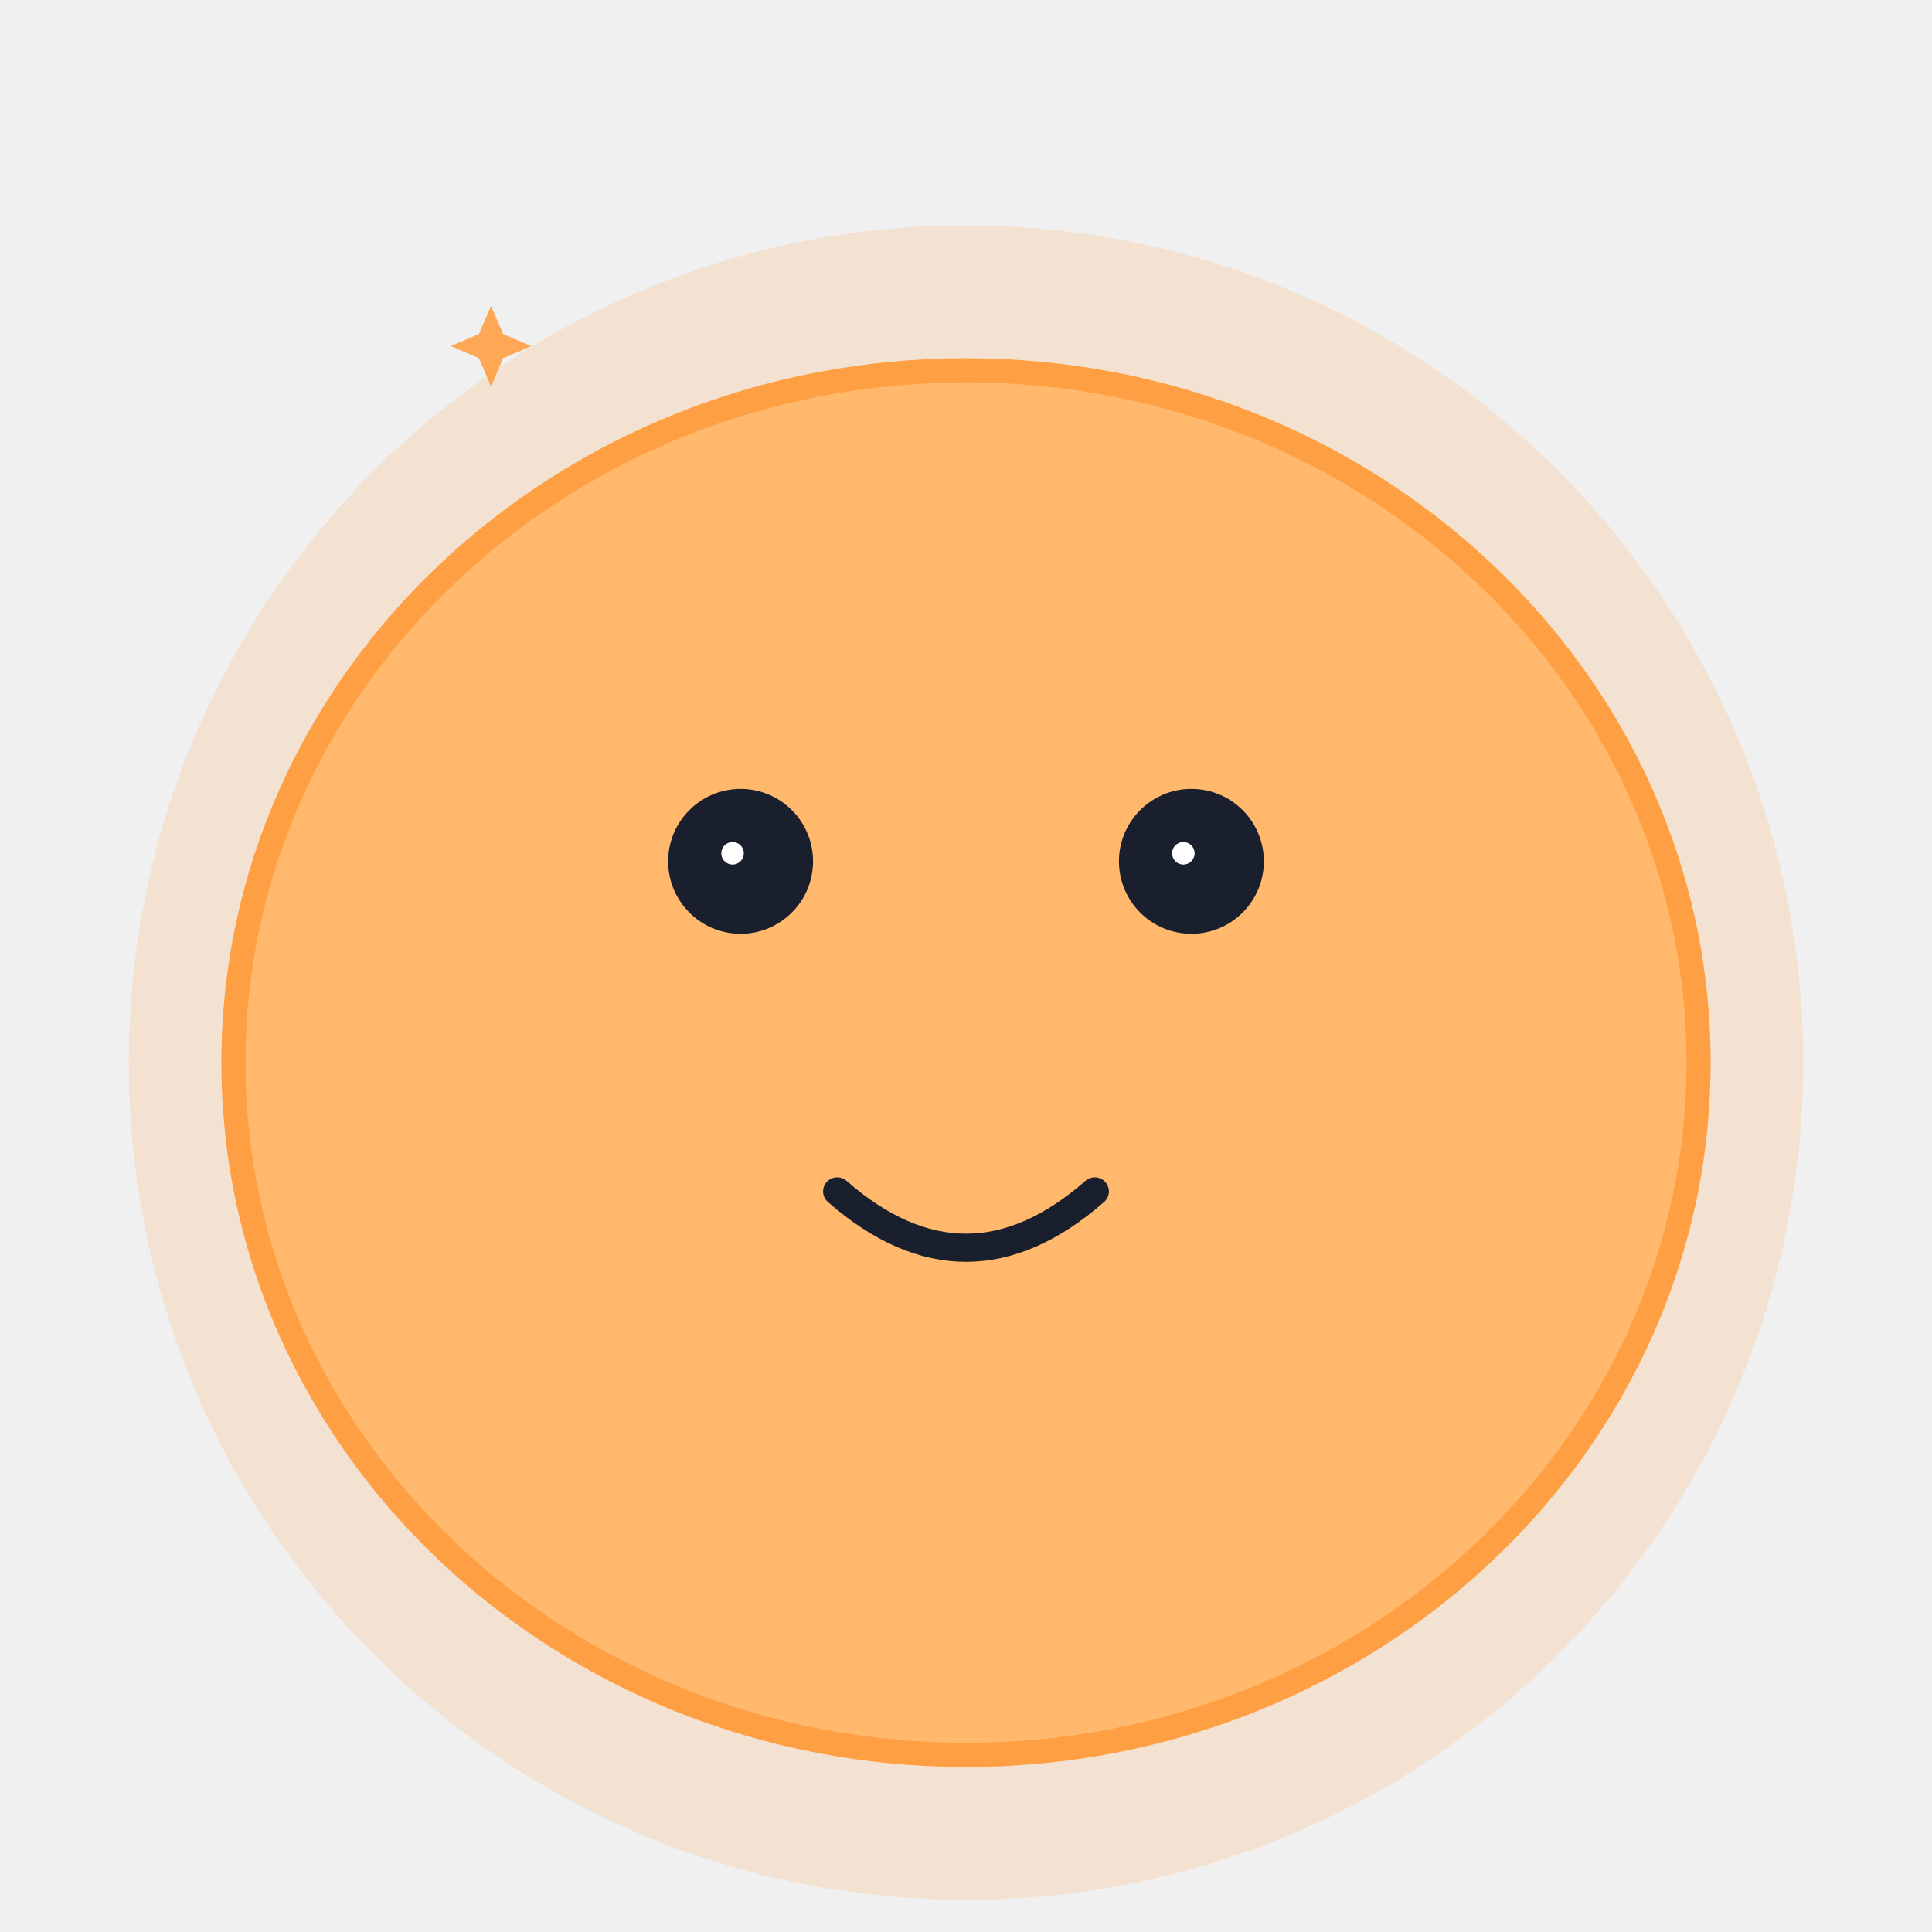
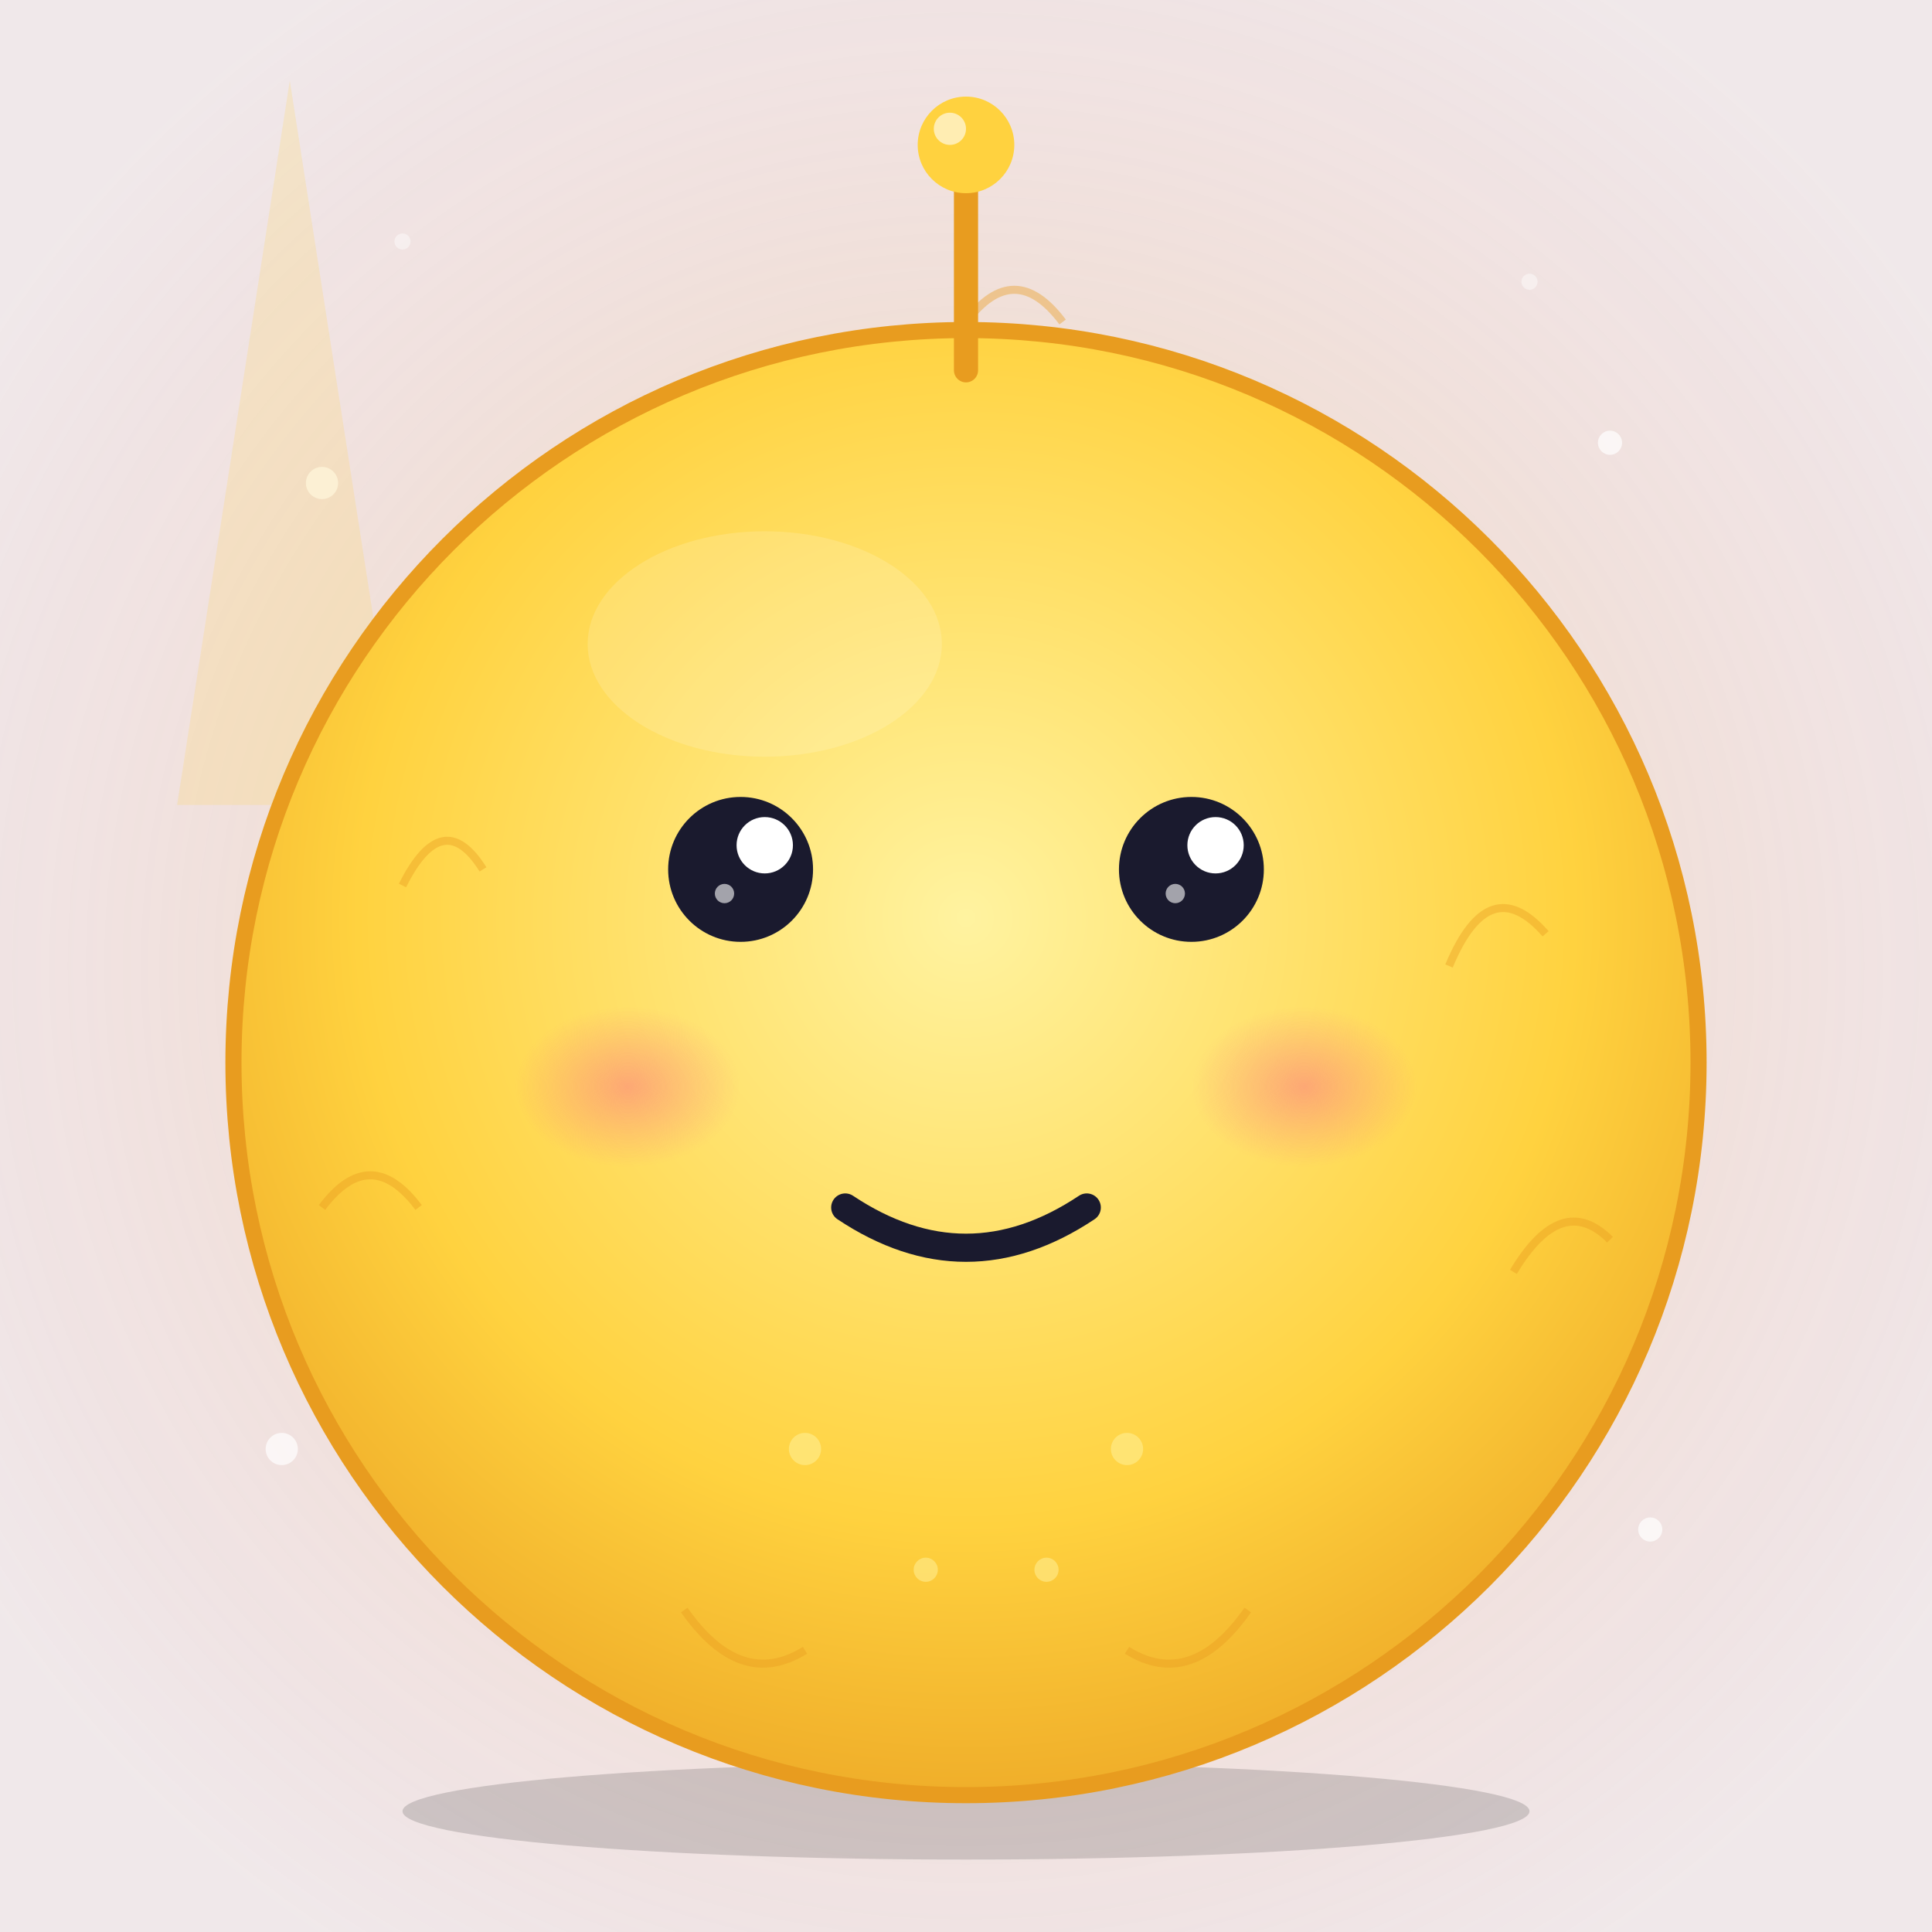
- <svg xmlns="http://www.w3.org/2000/svg" viewBox="0 0 240 240" width="240" height="240" role="img" aria-label="lumo the Lumming (warm)">
-   <circle cx="120" cy="132" r="104" fill="#ff9f43" opacity="0.18" />
-   <ellipse cx="120" cy="132" rx="91" ry="86" fill="#ffb86c" stroke="#ff9f43" stroke-width="3" />
-   <g transform="translate(61,43)" fill="#ff9f43" opacity="0.9">
-     <path d="M0,-5 L1.5,-1.5 L5,0 L1.5,1.5 L0,5 L-1.5,1.5 L-5,0 L-1.5,-1.5 Z" />
+ <svg xmlns="http://www.w3.org/2000/svg" viewBox="0 0 240 240" width="240" height="240" role="img" aria-label="Lumo the Lumming (warm)">
+   <defs>
+     <radialGradient id="bg-lumo-warm" cx="50%" cy="50%" r="60%">
+       <stop offset="0%" stop-color="#ffd23f" stop-opacity="0.3" />
+       <stop offset="100%" stop-color="#ef5777" stop-opacity="0.05" />
+     </radialGradient>
+     <radialGradient id="fur-lumo-warm" cx="50%" cy="40%" r="70%">
+       <stop offset="0%" stop-color="#fff3a0" />
+       <stop offset="60%" stop-color="#ffd23f" />
+       <stop offset="100%" stop-color="#e89c1f" />
+     </radialGradient>
+     <radialGradient id="cheek-lumo-warm" cx="50%" cy="50%" r="50%">
+       <stop offset="0%" stop-color="#fb7185" stop-opacity="0.5" />
+       <stop offset="100%" stop-color="#fb7185" stop-opacity="0" />
+     </radialGradient>
+   </defs>
+   <rect width="240" height="240" fill="url(#bg-lumo-warm)" />
+   <g opacity="0.7">
+     <circle cx="40" cy="60" r="2" fill="#fff" />
+     <circle cx="200" cy="55" r="1.5" fill="#fff" />
+     <circle cx="35" cy="180" r="2" fill="#fff" />
+     <circle cx="205" cy="190" r="1.5" fill="#fff" />
+     <circle cx="50" cy="30" r="1" fill="#fff" opacity="0.6" />
+     <circle cx="190" cy="35" r="1" fill="#fff" opacity="0.6" />
  </g>
-   <circle cx="92" cy="107" r="9" fill="#1a1f2e" />
-   <circle cx="148" cy="107" r="9" fill="#1a1f2e" />
-   <circle cx="91" cy="106" r="1.4" fill="#fff" />
-   <circle cx="147" cy="106" r="1.4" fill="#fff" />
-   <path d="M104,148 Q120,162 136,148" stroke="#1a1f2e" stroke-width="3.5" fill="none" stroke-linecap="round" />
+   <g fill="#ffd23f" opacity="0.6">
+     <path d="M22,100 L36,10 L50,100 Z" opacity="0.3" />
+   </g>
+   <ellipse cx="120" cy="225" rx="70" ry="6" fill="#000" opacity="0.15" />
+   <circle cx="120" cy="132" r="91" fill="url(#fur-lumo-warm)" stroke="#e89c1f" stroke-width="2" />
+   <g opacity="0.4" stroke="#e89c1f" stroke-width="1" fill="none">
+     <path d="M50,110 Q55,100 60,108" />
+     <path d="M180,120 Q185,108 192,116" />
+     <path d="M40,150 Q46,142 52,150" />
+     <path d="M188,158 Q194,148 200,154" />
+     <path d="M120,40 Q126,32 132,40" />
+     <path d="M85,200 Q92,210 100,205" />
+     <path d="M155,200 Q148,210 140,205" />
+   </g>
+   <line x1="120" y1="46" x2="120" y2="22" stroke="#e89c1f" stroke-width="3" stroke-linecap="round" />
+   <circle cx="120" cy="18" r="6" fill="#ffd23f" />
+   <circle cx="118" cy="16" r="2" fill="#fff" opacity="0.6" />
+   <ellipse cx="78" cy="135" rx="14" ry="10" fill="url(#cheek-lumo-warm)" />
+   <ellipse cx="162" cy="135" rx="14" ry="10" fill="url(#cheek-lumo-warm)" />
+   <circle cx="92" cy="108" r="9" fill="#1a1a2e" />
+   <circle cx="148" cy="108" r="9" fill="#1a1a2e" />
+   <circle cx="95" cy="105" r="3.5" fill="#fff" />
+   <circle cx="151" cy="105" r="3.5" fill="#fff" />
+   <circle cx="90" cy="111" r="1.2" fill="#fff" opacity="0.6" />
+   <circle cx="146" cy="111" r="1.2" fill="#fff" opacity="0.6" />
+   <path d="M105,150 Q120,160 135,150" stroke="#1a1a2e" stroke-width="3.5" fill="none" stroke-linecap="round" />
+   <g opacity="0.5" fill="#fff3a0">
+     <circle cx="100" cy="180" r="2" />
+     <circle cx="140" cy="180" r="2" />
+     <circle cx="115" cy="195" r="1.5" />
+     <circle cx="130" cy="195" r="1.5" />
+   </g>
+   <ellipse cx="95" cy="80" rx="22" ry="14" fill="#fff" opacity="0.15" />
</svg>
